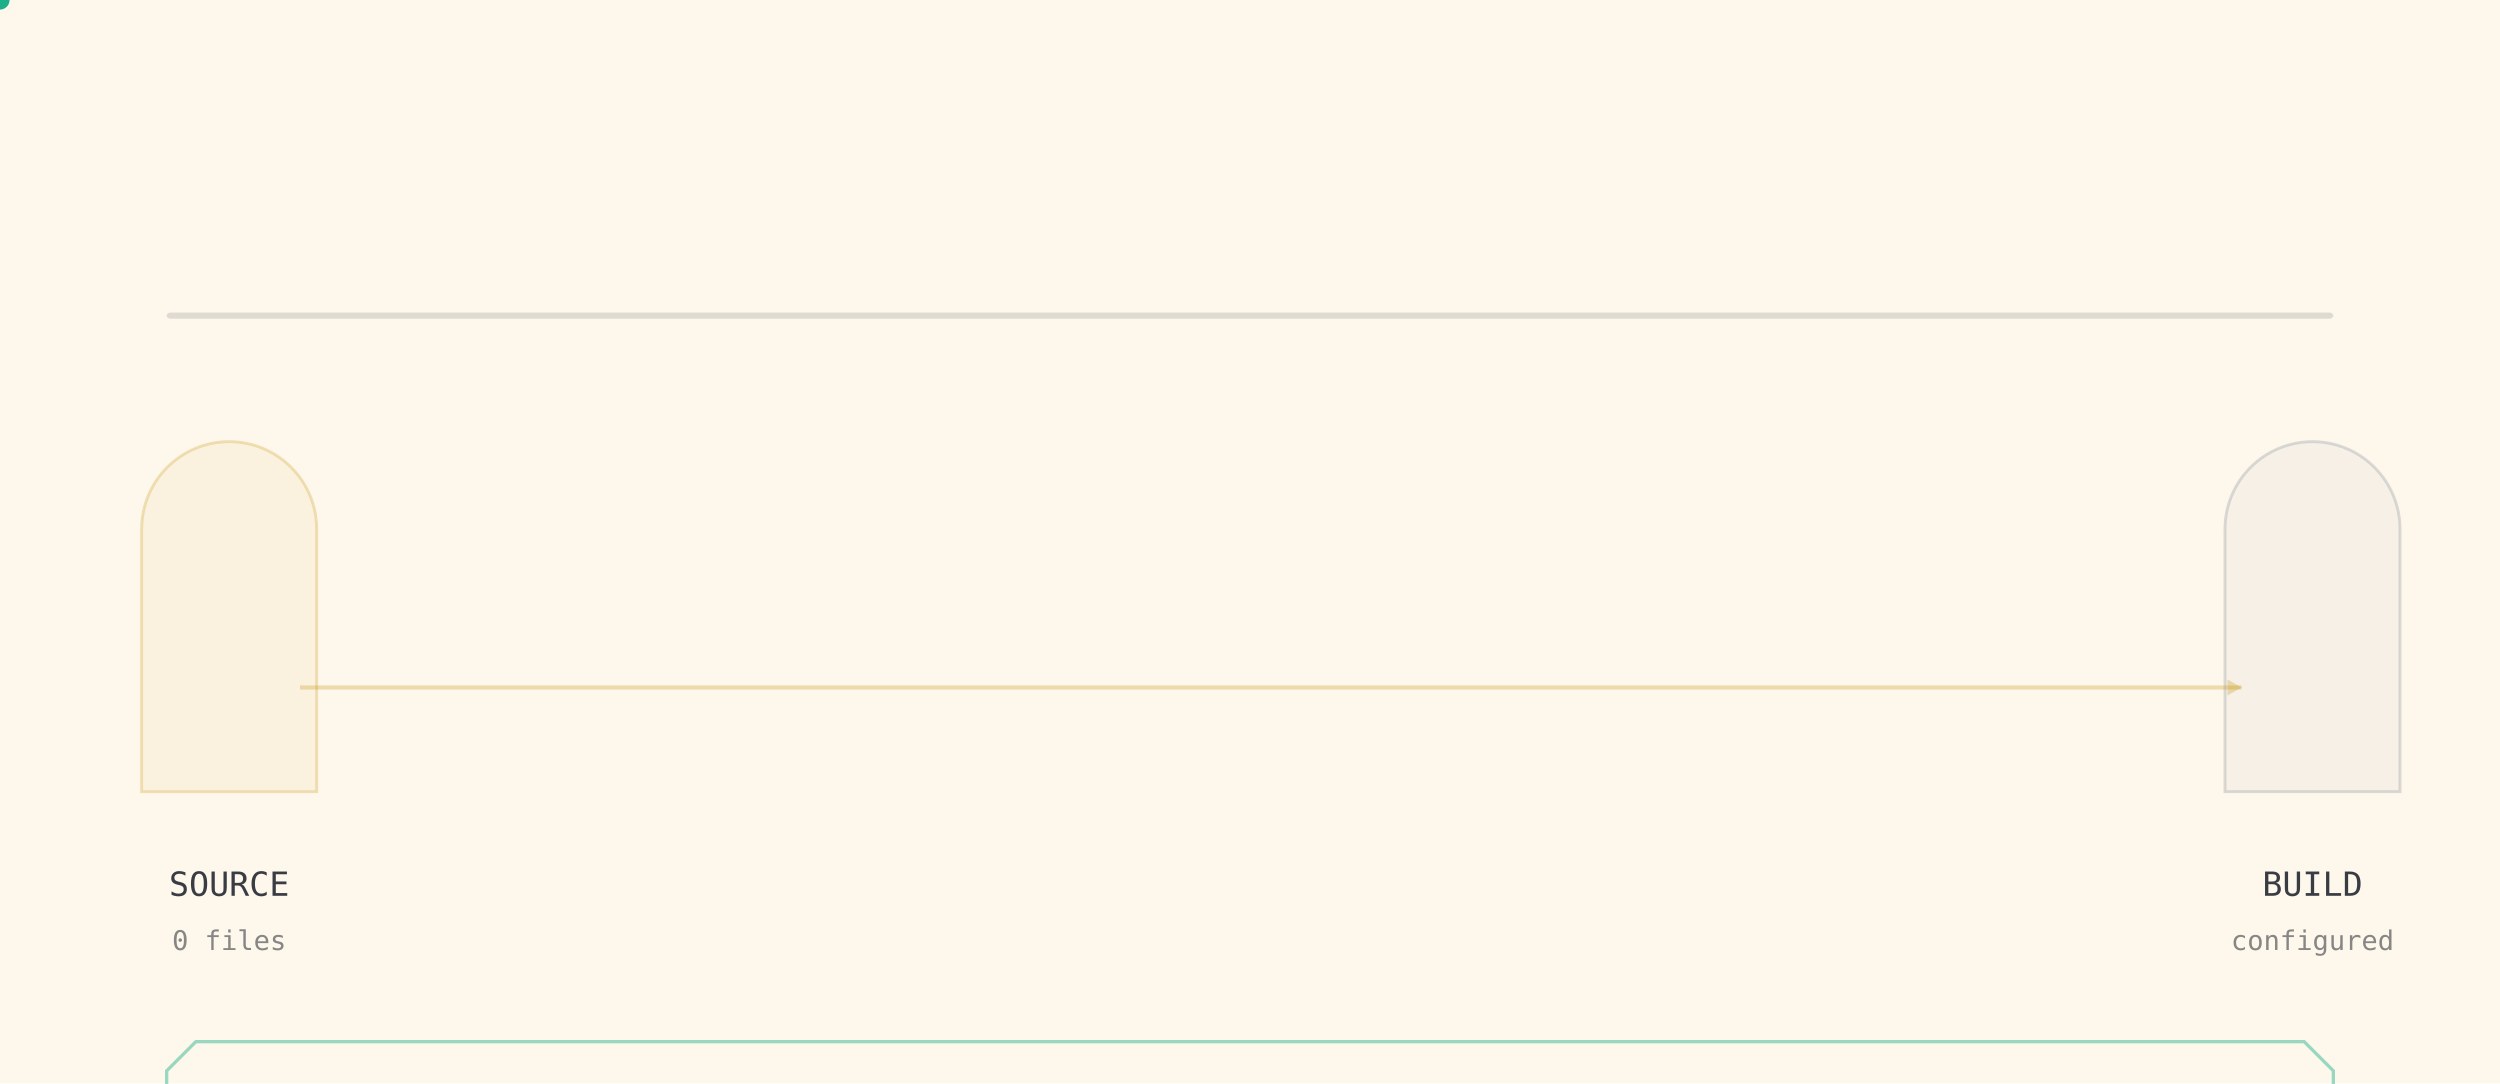
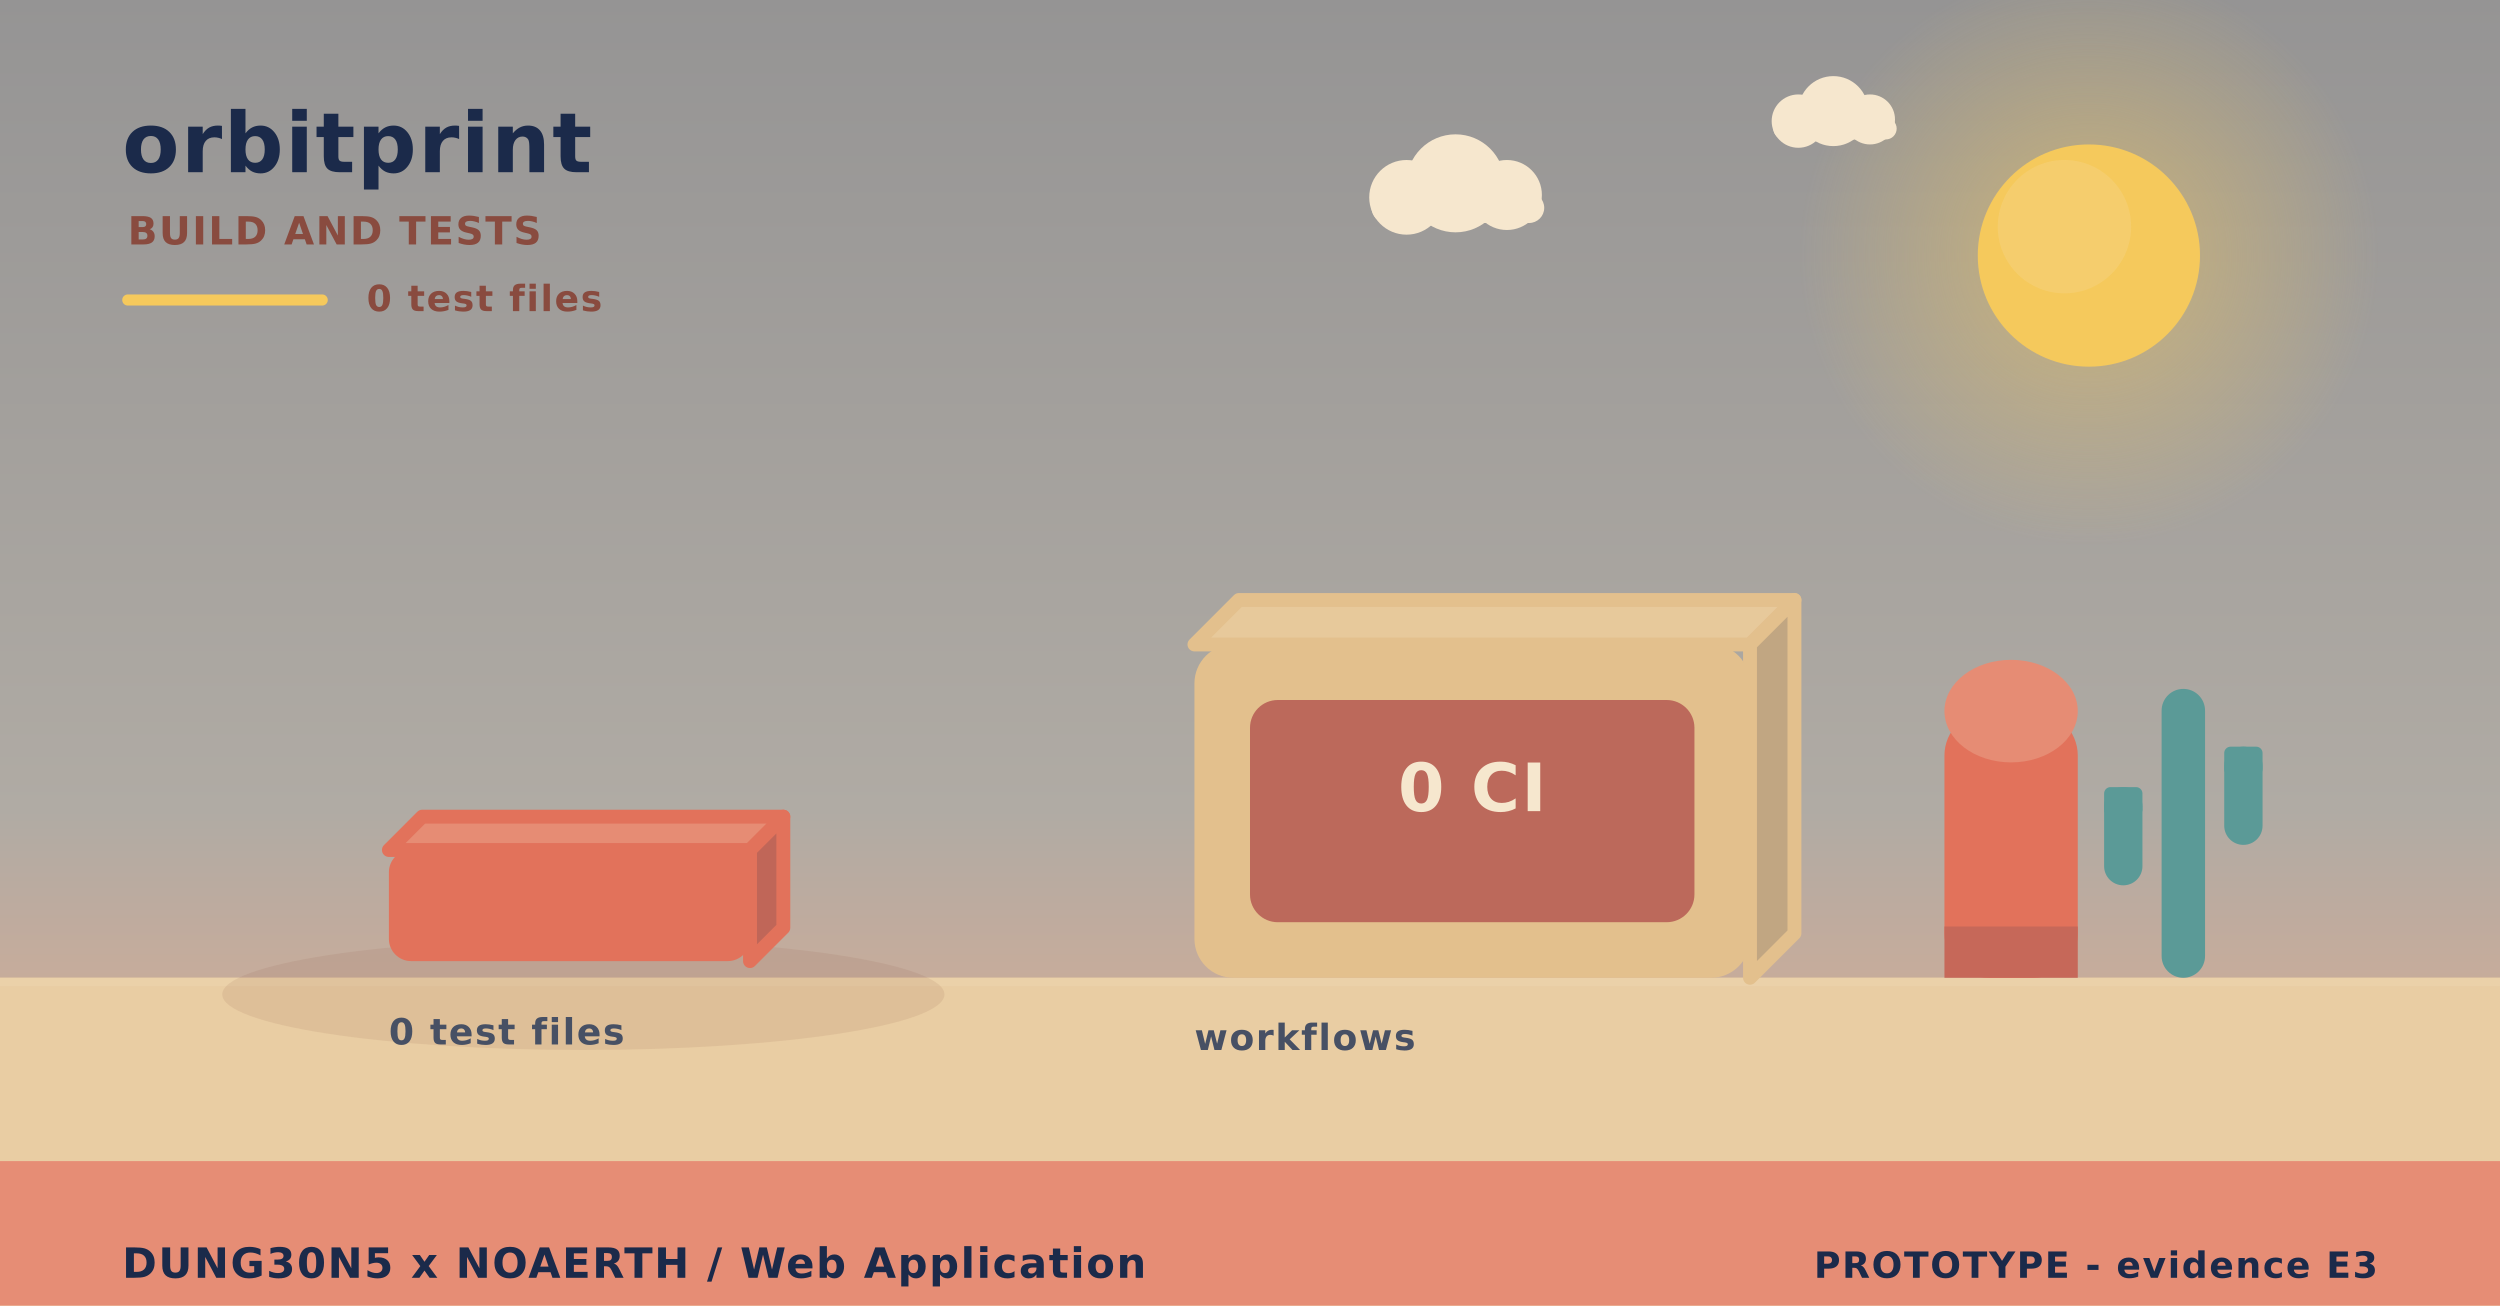
- <svg xmlns="http://www.w3.org/2000/svg" viewBox="0 0 1200 520" width="1200" height="520" role="img" aria-label="orbitprint build evidence">
-   <rect width="1200" height="520" fill="#fef8ec" />
-   <defs>
-     <linearGradient id="gb" x1="0" y1="0" x2="1" y2="1">
-       <stop offset="0%" stop-color="#c78f02" />
-       <stop offset="100%" stop-color="#6e7788" />
-     </linearGradient>
-   </defs>
-   <rect x="80.00" y="150.00" width="1040.00" height="3.00" rx="2.00" fill="rgba(37,40,49,0.140)" opacity="1.00" />
-   <path d="M68.00,380.00 L68.00,254.00 A42.00,42.00 0 0 1 152.00,254.00 L152.00,380.00 Z" fill="rgba(199,143,2,0.100)" opacity="0.55" stroke="rgba(199,143,2,0.450)" stroke-width="1.4" />
-   <polygon points="-192.26,189.00 -136.83,221.00 -136.83,157.00 -192.26,125.00" fill="#036148" opacity="0.95" />
-   <polygon points="-247.68,221.00 -192.26,253.00 -192.26,189.00 -247.68,157.00" fill="#565d6a" opacity="0.95" />
-   <polygon points="-192.26,125.00 -136.83,157.00 -192.26,189.00 -247.68,157.00" fill="#c78f02" opacity="0.95" />
-   <text x="110" y="430" font-family="ui-monospace,Menlo,monospace" font-size="16" fill="rgba(37,40,49,0.900)" text-anchor="middle">SOURCE</text>
-   <text x="110" y="456" font-family="ui-monospace,Menlo,monospace" font-size="13" fill="rgba(37,40,49,0.550)" text-anchor="middle">0 files</text>
-   <path d="M1068.00,380.00 L1068.00,254.00 A42.00,42.00 0 0 1 1152.00,254.00 L1152.00,380.00 Z" fill="rgba(110,119,136,0.100)" opacity="0.55" stroke="rgba(110,119,136,0.450)" stroke-width="1.4" />
-   <polygon points="673.77,689.00 729.19,721.00 729.19,657.00 673.77,625.00" fill="#036148" opacity="0.95" />
-   <polygon points="618.34,721.00 673.77,753.00 673.77,689.00 618.34,657.00" fill="#565d6a" opacity="0.95" />
-   <polygon points="673.77,625.00 729.19,657.00 673.77,689.00 618.34,657.00" fill="#6e7788" opacity="0.95" />
-   <text x="1110" y="430" font-family="ui-monospace,Menlo,monospace" font-size="16" fill="rgba(37,40,49,0.900)" text-anchor="middle">BUILD</text>
-   <text x="1110" y="456" font-family="ui-monospace,Menlo,monospace" font-size="13" fill="rgba(37,40,49,0.550)" text-anchor="middle">configured</text>
-   <line x1="144.00" y1="330.00" x2="1076.00" y2="330.00" stroke="rgba(199,143,2,0.500)" stroke-width="2.00" opacity="0.55" />
-   <polygon points="1076.00,330.00 1069.20,326.20 1069.20,333.80" fill="rgba(199,143,2,0.500)" opacity="0.55" />
-   <g opacity="0.9">
-     <circle cx="0.00" cy="0.00" r="4.60" fill="#05a77d" opacity="1.00" />
-     <animateTransform attributeName="transform" type="translate" values="144.00,330.00 1076.00,330.00" dur="4.033s" begin="0.0s" repeatCount="indefinite" />
-     <animateTransform attributeName="transform" type="translate" values="1076.00,330.00 144.00,330.00" dur="4.033s" begin="2.017s" repeatCount="indefinite" />
+ <svg xmlns="http://www.w3.org/2000/svg" width="900" height="470" viewBox="0 0 900 470" role="img" aria-label="orbitprint - how it is verified">
+   <linearGradient id="skyb" x1="0" y1="0" x2="0" y2="1">
+     <stop offset="0" stop-color="#959494" />
+     <stop offset="0.62" stop-color="#b0aba4" />
+     <stop offset="1" stop-color="#f3ad8a" />
+   </linearGradient>
+   <rect width="900" height="470" fill="url(#skyb)" />
+   <radialGradient id="sunb">
+     <stop offset="0.35" stop-color="#f5c95c" stop-opacity="0.34" />
+     <stop offset="1" stop-color="#f5c95c" stop-opacity="0" />
+   </radialGradient>
+   <circle cx="752" cy="92" r="104" fill="url(#sunb)" />
+   <circle cx="752" cy="92" r="40" fill="#f5c95c" />
+   <circle cx="743.2" cy="81.6" r="24" fill="#f5d27e" opacity="0.5" />
+   <g>
+     <circle cx="524" cy="66" r="17.64" fill="#f6e7ce" />
+     <circle cx="506.36" cy="71.04" r="13.44" fill="#f6e7ce" />
+     <circle cx="542.48" cy="70.2" r="12.6" fill="#f6e7ce" />
+     <rect x="493.76" y="69.36" width="62.16" height="10.92" rx="5.46" fill="#f6e7ce" />
+     <animateTransform attributeName="transform" type="translate" values="0 0;24 0;0 0" dur="36s" begin="0s" repeatCount="indefinite" />
  </g>
-   <path d="M94.00,500.00 H1106.00 L1120.00,514.00 V546.00 L1106.00,560.00 H94.00 L80.00,546.00 V514.00 Z" fill="none" stroke="rgba(5,167,125,0.500)" stroke-width="1.60" opacity="0.80" />
-   <text x="600" y="536" font-family="ui-monospace,Menlo,monospace" font-size="16" fill="rgba(5,167,125,0.950)" text-anchor="middle">no test suite present in this repository — shown as measured, not implied</text>
+   <g>
+     <circle cx="660" cy="40" r="12.6" fill="#f6e7ce" />
+     <circle cx="647.4" cy="43.6" r="9.6" fill="#f6e7ce" />
+     <circle cx="673.2" cy="43" r="9" fill="#f6e7ce" />
+     <rect x="638.4" y="42.4" width="44.4" height="7.8" rx="3.9" fill="#f6e7ce" />
+     <animateTransform attributeName="transform" type="translate" values="0 0;-18 0;0 0" dur="46s" begin="3s" repeatCount="indefinite" />
+   </g>
+   <rect x="0" y="352" width="900" height="118" fill="#e9cda3" />
+   <rect x="0" y="352" width="900" height="3" fill="#ebd1a9" />
+   <text x="44" y="62" font-family="Verdana,DejaVu Sans,sans-serif" font-size="30" font-weight="700" letter-spacing="0.6" fill="#1b2a4a" text-anchor="start">orbitprint</text>
+   <text x="46" y="88" font-family="Verdana,DejaVu Sans,sans-serif" font-size="14" font-weight="700" letter-spacing="0.6" fill="#894b3f" text-anchor="start">BUILD AND TESTS</text>
+   <rect x="44" y="106" width="74" height="4" rx="2" fill="#f5c95c" />
+   <text x="132" y="112" font-family="Verdana,DejaVu Sans,sans-serif" font-size="13" font-weight="700" letter-spacing="0.6" fill="#894b3f" text-anchor="start">0 test files</text>
+   <ellipse cx="210" cy="358" rx="130" ry="20" fill="rgba(138,90,68,0.11)" />
+   <g>
+     <path d="M140,306 L270,306 L282,294 L152,294 Z" fill="#e68c74" stroke="#e2725b" stroke-width="5" stroke-linejoin="round" />
+     <path d="M270,306 L282,294 L282,334 L270,346 Z" fill="#c06658" stroke="#e2725b" stroke-width="5" stroke-linejoin="round" />
+     <rect x="140" y="306" width="130" height="40" rx="8" fill="#e2725b" />
+     <animateTransform attributeName="transform" type="translate" values="0 10;0 0" dur="0.8s" begin="0.5s" fill="freeze" />
+   </g>
+   <text x="140" y="376" font-family="Verdana,DejaVu Sans,sans-serif" font-size="13" font-weight="700" letter-spacing="0.6" fill="#475064" text-anchor="start">0 test files</text>
+   <path d="M430,232 L630,232 L646,216 L446,216 Z" fill="#e7c99b" stroke="#e3c08d" stroke-width="5" stroke-linejoin="round" />
+   <path d="M630,232 L646,216 L646,336 L630,352 Z" fill="#c1a682" stroke="#e3c08d" stroke-width="5" stroke-linejoin="round" />
+   <rect x="430" y="232" width="200" height="120" rx="14" fill="#e3c08d" />
+   <rect x="450" y="252" width="160" height="80" rx="10" fill="#ba6458" opacity="0.94" />
+   <text x="530" y="292" font-family="Verdana,DejaVu Sans,sans-serif" font-size="24" font-weight="700" letter-spacing="0.6" fill="#f6e7ce" text-anchor="middle">0 CI</text>
+   <text x="430" y="378" font-family="Verdana,DejaVu Sans,sans-serif" font-size="13" font-weight="700" letter-spacing="0.6" fill="#475064" text-anchor="start">workflows</text>
+   <rect x="700" y="256" width="48" height="96" rx="16" fill="#e2725b" />
+   <ellipse cx="724" cy="256" rx="24" ry="18.46" fill="#e68c74" />
+   <rect x="700" y="333.54" width="48" height="18.46" fill="#c66859" />
+   <rect x="778.18" y="248" width="15.64" height="104" rx="7.82" fill="#5b9a97" />
+   <rect x="757.48" y="283.36" width="13.8" height="35.36" rx="6.9" fill="#5b9a97" />
+   <rect x="757.48" y="283.36" width="13.8" height="10.4" rx="2.3" fill="#5b9a97" />
+   <rect x="800.72" y="268.8" width="13.8" height="35.36" rx="6.9" fill="#5b9a97" />
+   <rect x="800.72" y="268.8" width="13.8" height="10.4" rx="2.3" fill="#5b9a97" />
+   <rect x="0" y="418" width="900" height="52" rx="0" fill="#e68972" opacity="0.94" />
+   <text x="44" y="460" font-family="Verdana,DejaVu Sans,sans-serif" font-size="15" font-weight="700" letter-spacing="0.6" fill="#1b2a4a" text-anchor="start">DUNG30N5 x NOAERTH  /  Web Application</text>
+   <text x="856" y="460" font-family="Verdana,DejaVu Sans,sans-serif" font-size="13" font-weight="700" letter-spacing="0.6" fill="#1b2a4a" text-anchor="end">PROTOTYPE  -  evidence E3</text>
</svg>
